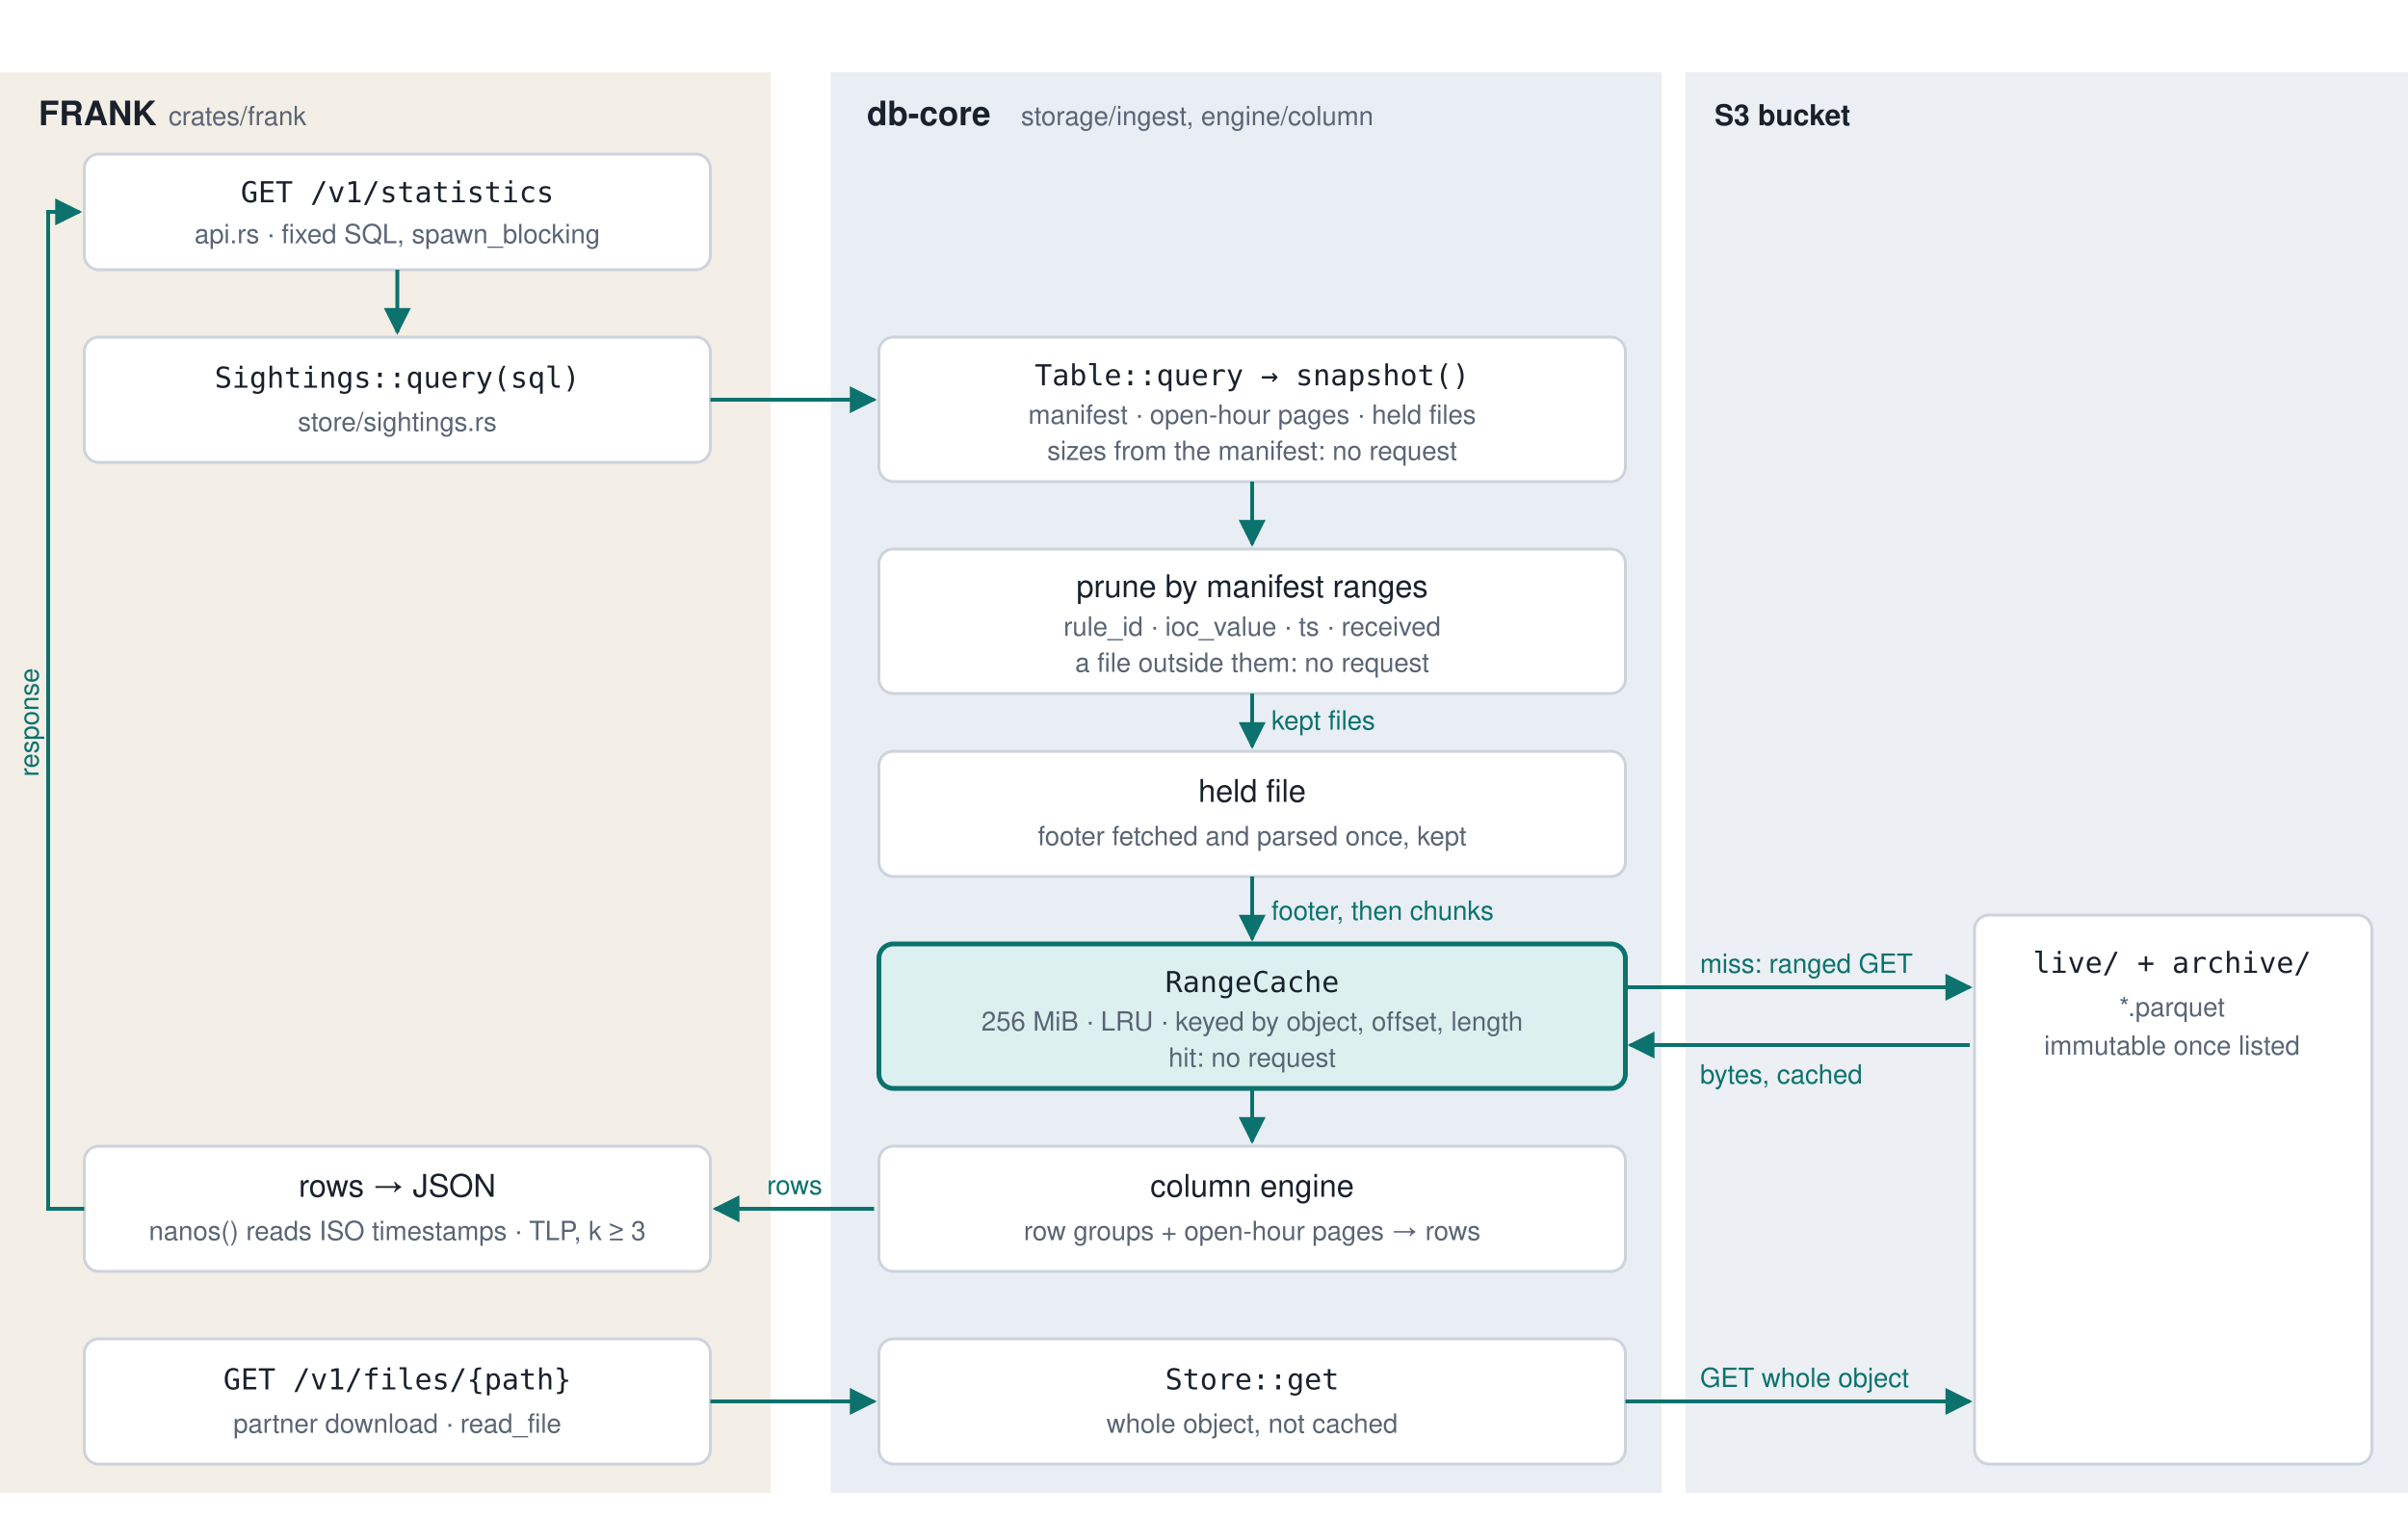
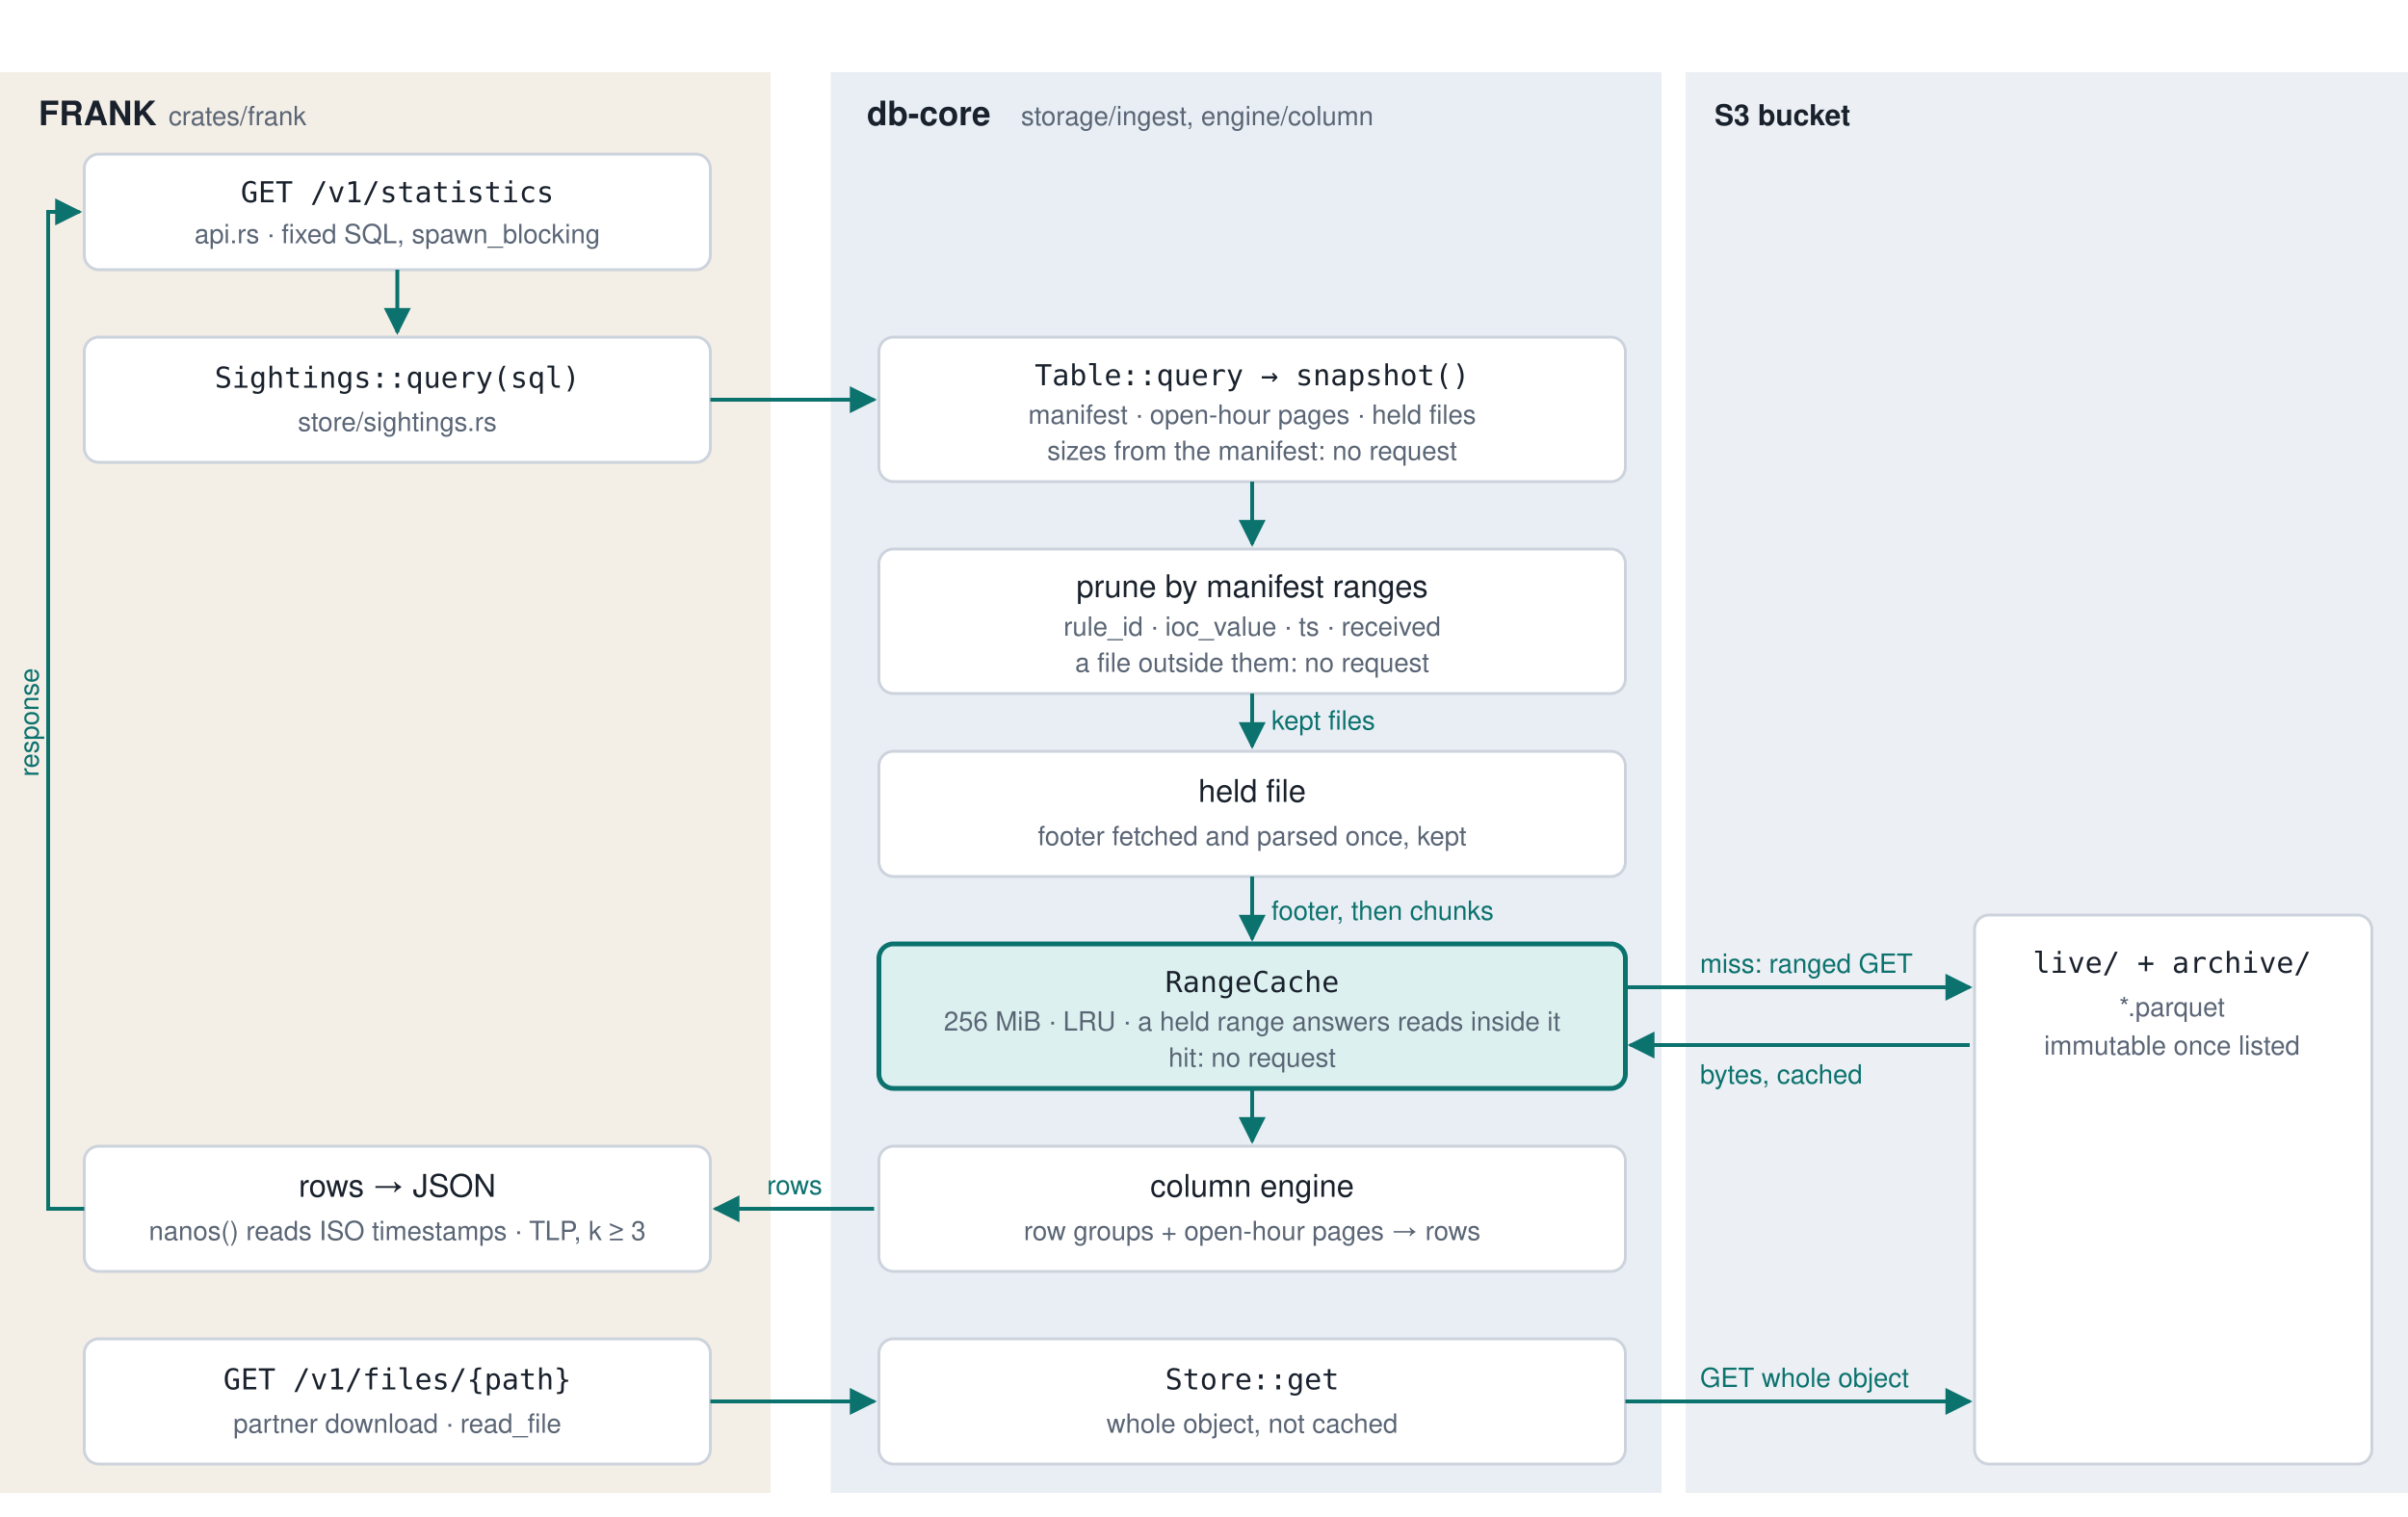
<svg xmlns="http://www.w3.org/2000/svg" width="1000" height="630" viewBox="0 0 1000 630" role="img" aria-label="Read path split by owner. FRANK runs fixed SQL through Sightings::query; db-core takes a snapshot without any request, skips files whose manifest ranges exclude the query, reads each kept file's footer once and the needed column chunks through a 256 MiB range cache, and sends a ranged GET to the bucket only on a cache miss. The column engine returns rows, and FRANK reads timestamps with nanos(). A partner download goes through db-core's store as one whole-object GET.">
  <style>
text { font-family: "IBM Plex Sans", system-ui, -apple-system, "Segoe UI", Helvetica, Arial, sans-serif; font-size: 13px; }
.mono { font-family: "IBM Plex Mono", ui-monospace, SFMono-Regular, Menlo, Consolas, monospace; font-size: 12px; }
.sub, .lab { font-size: 11px; }
.zone { font-weight: 600; font-size: 14px; } .lanename { font-weight: 600; font-size: 12px; }
.box { stroke-width: 1.2; } .box.commit, .box.cache { stroke-width: 2; } .box.quiet { stroke-dasharray: 4 3; }
.aw, .ar, .am { stroke-width: 1.6; fill: none; } .am, .dash { stroke-dasharray: 5 4; }
.axis { stroke-width: 1; fill: none; }
.bar-w, .bar-r, .bar-g { stroke-width: 1.2; } .bar-g { fill: none; stroke-dasharray: 5 4; }
.bg { fill: #ffffff; }
text { fill: #19212c; }
.sub, .lab { fill: #5a6575; }
.lab.w { fill: #a85400; } .lab.r { fill: #0b726e; }
.lane { fill: #eceff3; } .zf { fill: #f3eee6; } .zd { fill: #e8eef4; }
.box { fill: #ffffff; stroke: #cdd3dc; }
.box.commit { stroke: #a85400; fill: #fbeedd; }
.box.cache { stroke: #0b726e; fill: #dcf1ef; }
.aw { stroke: #a85400; } .ar { stroke: #0b726e; } .am { stroke: #5a6575; }
.hw { fill: #a85400; } .hr { fill: #0b726e; } .hm { fill: #5a6575; }
.axis { stroke: #5a6575; }
.bar-w { fill: #fbeedd; stroke: #a85400; }
.bar-r { fill: #dcf1ef; stroke: #0b726e; }
.bar-g { stroke: #5a6575; }
@media (prefers-color-scheme: dark) {
.bg { fill: #1a2029; }
text { fill: #e4e8ee; }
.sub, .lab { fill: #97a2b2; }
.lab.w { fill: #f0a24a; } .lab.r { fill: #52c6bd; }
.lane { fill: #161b22; } .zf { fill: #1f1c18; } .zd { fill: #161d26; }
.box { fill: #1a2029; stroke: #333c49; }
.box.commit { stroke: #f0a24a; fill: #3a2a17; }
.box.cache { stroke: #52c6bd; fill: #13322f; }
.aw { stroke: #f0a24a; } .ar { stroke: #52c6bd; } .am { stroke: #97a2b2; }
.hw { fill: #f0a24a; } .hr { fill: #52c6bd; } .hm { fill: #97a2b2; }
.axis { stroke: #97a2b2; }
.bar-w { fill: #3a2a17; stroke: #f0a24a; }
.bar-r { fill: #13322f; stroke: #52c6bd; }
.bar-g { stroke: #97a2b2; }
}
</style>
  <rect class="bg" x="0" y="0" width="1000" height="630" />
  <defs>
    <marker id="r1" viewBox="0 0 10 10" refX="9" refY="5" markerWidth="7" markerHeight="7" orient="auto-start-reverse">
      <path d="M0 0L10 5L0 10z" class="hr" />
    </marker>
  </defs>
  <rect class="zf" x="0" y="30" width="320" height="590" />
  <rect class="zd" x="345" y="30" width="345" height="590" />
  <rect class="lane" x="700" y="30" width="300" height="590" />
  <text class="zone" x="16" y="52">FRANK</text>
  <text class="lab" x="70" y="52">crates/frank</text>
  <text class="zone" x="360" y="52">db-core</text>
  <text class="lab" x="424" y="52">storage/ingest, engine/column</text>
  <text class="lanename" x="712" y="52">S3 bucket</text>
  <rect class="box" x="35" y="64" width="260" height="48" rx="6" />
  <text class="mono" x="165" y="84" text-anchor="middle">GET /v1/statistics</text>
  <text class="sub" x="165" y="101" text-anchor="middle">api.rs · fixed SQL, spawn_blocking</text>
  <rect class="box" x="35" y="140" width="260" height="52" rx="6" />
  <text class="mono" x="165" y="161" text-anchor="middle">Sightings::query(sql)</text>
  <text class="sub" x="165" y="179" text-anchor="middle">store/sightings.rs</text>
  <rect class="box" x="35" y="476" width="260" height="52" rx="6" />
  <text x="165" y="497" text-anchor="middle">rows → JSON</text>
  <text class="sub" x="165" y="515" text-anchor="middle">nanos() reads ISO timestamps · TLP, k ≥ 3</text>
  <rect class="box" x="35" y="556" width="260" height="52" rx="6" />
  <text class="mono" x="165" y="577" text-anchor="middle">GET /v1/files/{path}</text>
  <text class="sub" x="165" y="595" text-anchor="middle">partner download · read_file</text>
  <rect class="box" x="365" y="140" width="310" height="60" rx="6" />
  <text class="mono" x="520" y="160" text-anchor="middle">Table::query → snapshot()</text>
  <text class="sub" x="520" y="176" text-anchor="middle">manifest · open-hour pages · held files</text>
  <text class="sub" x="520" y="191" text-anchor="middle">sizes from the manifest: no request</text>
  <rect class="box" x="365" y="228" width="310" height="60" rx="6" />
  <text x="520" y="248" text-anchor="middle">prune by manifest ranges</text>
  <text class="sub" x="520" y="264" text-anchor="middle">rule_id · ioc_value · ts · received</text>
  <text class="sub" x="520" y="279" text-anchor="middle">a file outside them: no request</text>
  <rect class="box" x="365" y="312" width="310" height="52" rx="6" />
  <text x="520" y="333" text-anchor="middle">held file</text>
  <text class="sub" x="520" y="351" text-anchor="middle">footer fetched and parsed once, kept</text>
  <rect class="box cache" x="365" y="392" width="310" height="60" rx="6" />
  <text class="mono" x="520" y="412" text-anchor="middle">RangeCache</text>
-   <text class="sub" x="520" y="428" text-anchor="middle">256 MiB · LRU · keyed by object, offset, length</text>
+   <text class="sub" x="520" y="428" text-anchor="middle">256 MiB · LRU · a held range answers reads inside it</text>
  <text class="sub" x="520" y="443" text-anchor="middle">hit: no request</text>
  <rect class="box" x="365" y="476" width="310" height="52" rx="6" />
  <text x="520" y="497" text-anchor="middle">column engine</text>
  <text class="sub" x="520" y="515" text-anchor="middle">row groups + open-hour pages → rows</text>
  <rect class="box" x="365" y="556" width="310" height="52" rx="6" />
  <text class="mono" x="520" y="577" text-anchor="middle">Store::get</text>
  <text class="sub" x="520" y="595" text-anchor="middle">whole object, not cached</text>
  <rect class="box" x="820" y="380" width="165" height="228" rx="6" />
  <text class="mono" x="902" y="404" text-anchor="middle">live/ + archive/</text>
  <text class="sub" x="902" y="422" text-anchor="middle">*.parquet</text>
  <text class="sub" x="902" y="438" text-anchor="middle">immutable once listed</text>
  <line class="ar" x1="165" y1="112" x2="165" y2="138" marker-end="url(#r1)" />
  <line class="ar" x1="295" y1="166" x2="363" y2="166" marker-end="url(#r1)" />
  <line class="ar" x1="520" y1="200" x2="520" y2="226" marker-end="url(#r1)" />
  <line class="ar" x1="520" y1="288" x2="520" y2="310" marker-end="url(#r1)" />
  <text class="lab r" x="528" y="303">kept files</text>
  <line class="ar" x1="520" y1="364" x2="520" y2="390" marker-end="url(#r1)" />
  <text class="lab r" x="528" y="382">footer, then chunks</text>
  <line class="ar" x1="675" y1="410" x2="818" y2="410" marker-end="url(#r1)" />
  <text class="lab r" x="706" y="404">miss: ranged GET</text>
  <line class="ar" x1="818" y1="434" x2="677" y2="434" marker-end="url(#r1)" />
  <text class="lab r" x="706" y="450">bytes, cached</text>
  <line class="ar" x1="520" y1="452" x2="520" y2="474" marker-end="url(#r1)" />
  <line class="ar" x1="363" y1="502" x2="297" y2="502" marker-end="url(#r1)" />
  <text class="lab r" x="330" y="496" text-anchor="middle">rows</text>
  <polyline class="ar" points="35,502 20,502 20,88 33,88" marker-end="url(#r1)" />
  <text class="lab r" x="16" y="300" text-anchor="middle" transform="rotate(-90 16 300)">response</text>
  <line class="ar" x1="295" y1="582" x2="363" y2="582" marker-end="url(#r1)" />
  <line class="ar" x1="675" y1="582" x2="818" y2="582" marker-end="url(#r1)" />
  <text class="lab r" x="706" y="576">GET whole object</text>
</svg>
